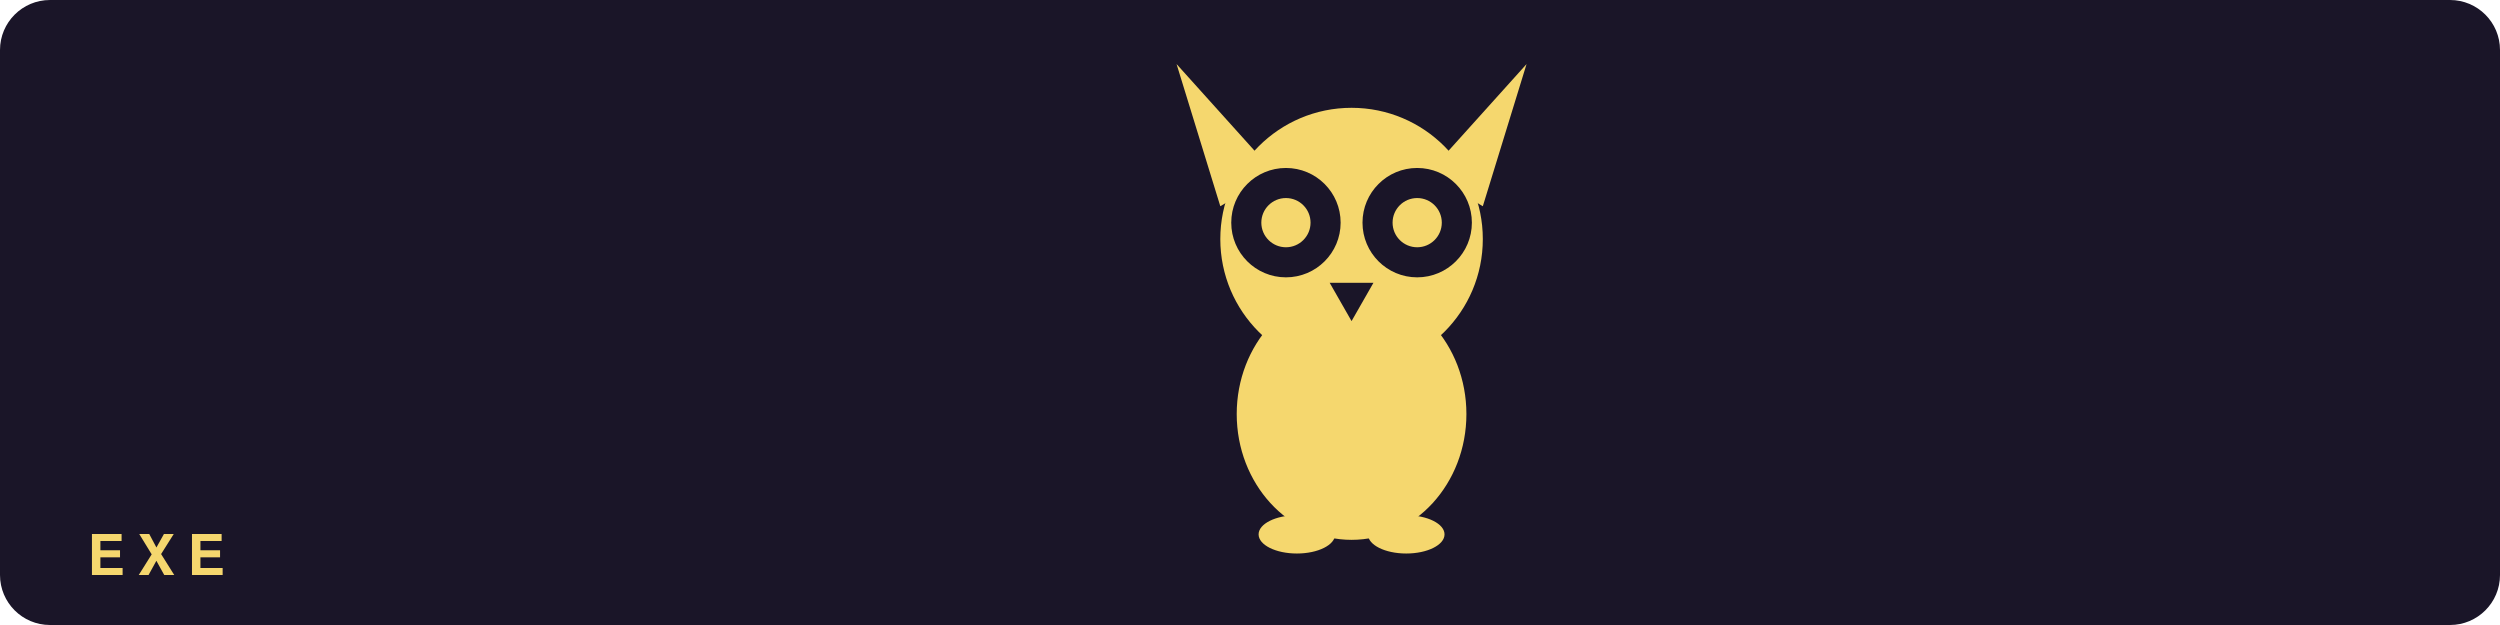
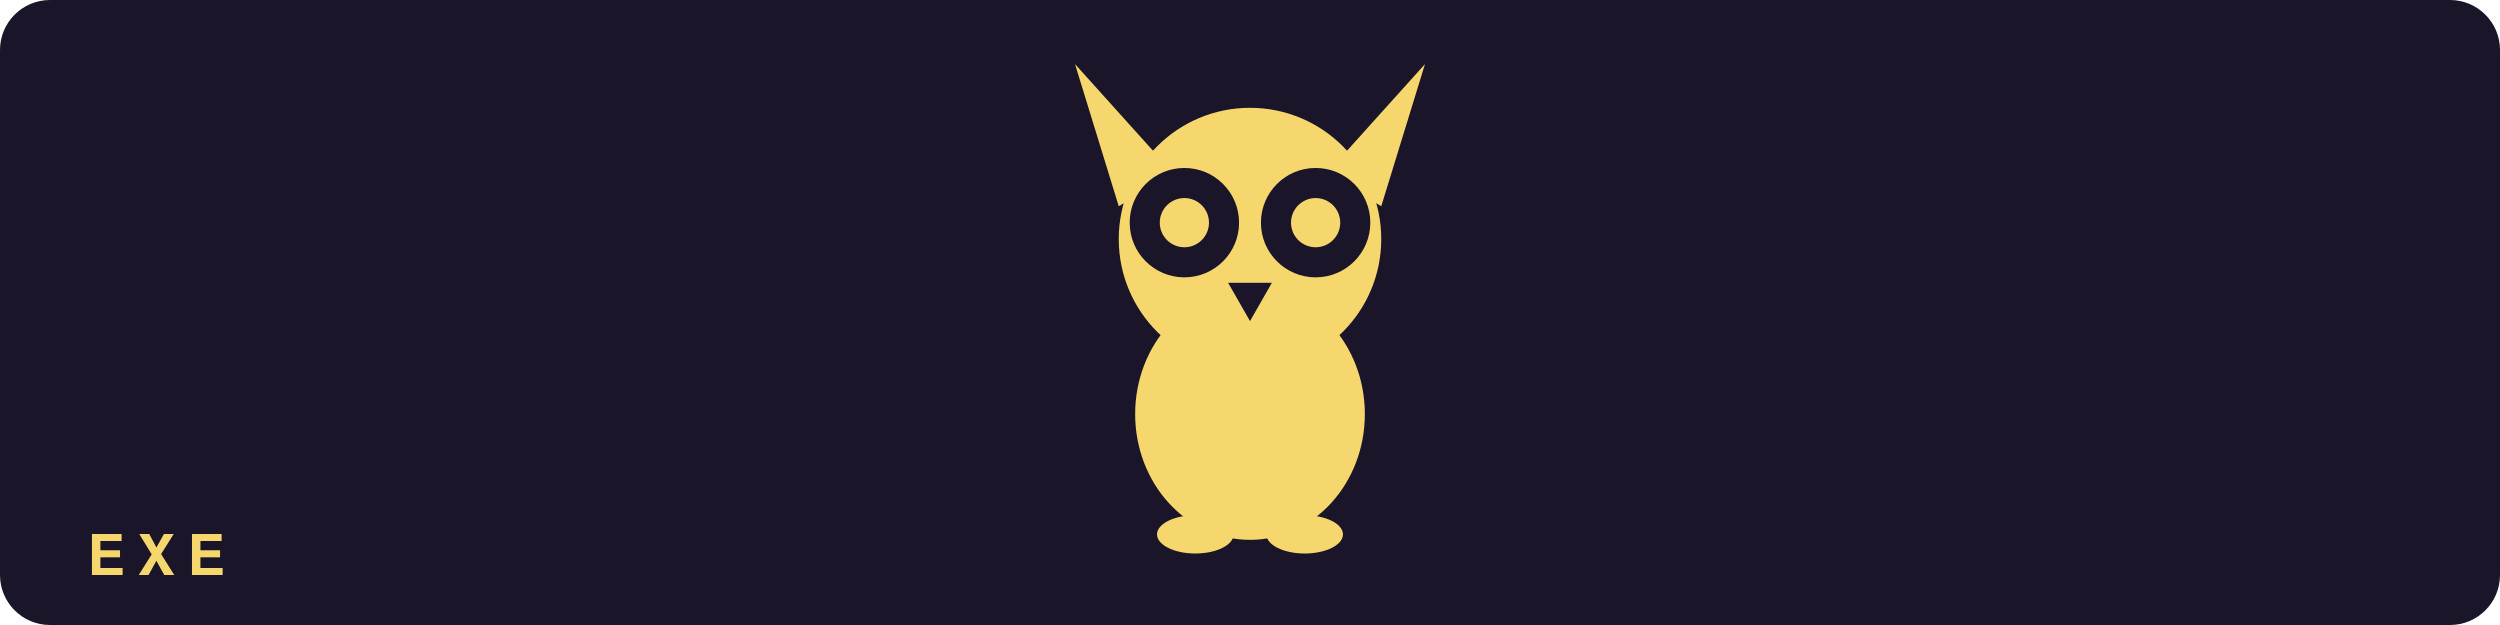
<svg xmlns="http://www.w3.org/2000/svg" viewBox="0 0 800 200" width="800" height="200">
  <rect width="800" height="200" rx="16" fill="#1A1528" />
-   <g transform="translate(345, 10) scale(1.75)">
+   <g transform="translate(312.5, 10) scale(1.75)">
    <polygon points="26,32 18,6 36,26" fill="#F5D76E" />
    <polygon points="74,32 82,6 64,26" fill="#F5D76E" />
    <ellipse cx="50" cy="38" rx="24" ry="24" fill="#F5D76E" />
    <ellipse cx="50" cy="70" rx="21" ry="23" fill="#F5D76E" />
    <ellipse cx="40" cy="92" rx="7" ry="3.5" fill="#F5D76E" />
    <ellipse cx="60" cy="92" rx="7" ry="3.5" fill="#F5D76E" />
    <ellipse cx="38" cy="35" rx="10" ry="10" fill="#1A1528" />
    <ellipse cx="62" cy="35" rx="10" ry="10" fill="#1A1528" />
    <polygon points="46,46 50,53 54,46" fill="#1A1528" />
    <ellipse cx="38" cy="35" rx="4.5" ry="4.5" fill="#F5D76E" />
    <ellipse cx="62" cy="35" rx="4.5" ry="4.5" fill="#F5D76E" />
  </g>
  <text x="28" y="184" font-family="Futura, Avenir Next, Helvetica Neue, sans-serif" font-weight="bold" font-size="18" letter-spacing="4" fill="#F5D76E">EXE</text>
</svg>
